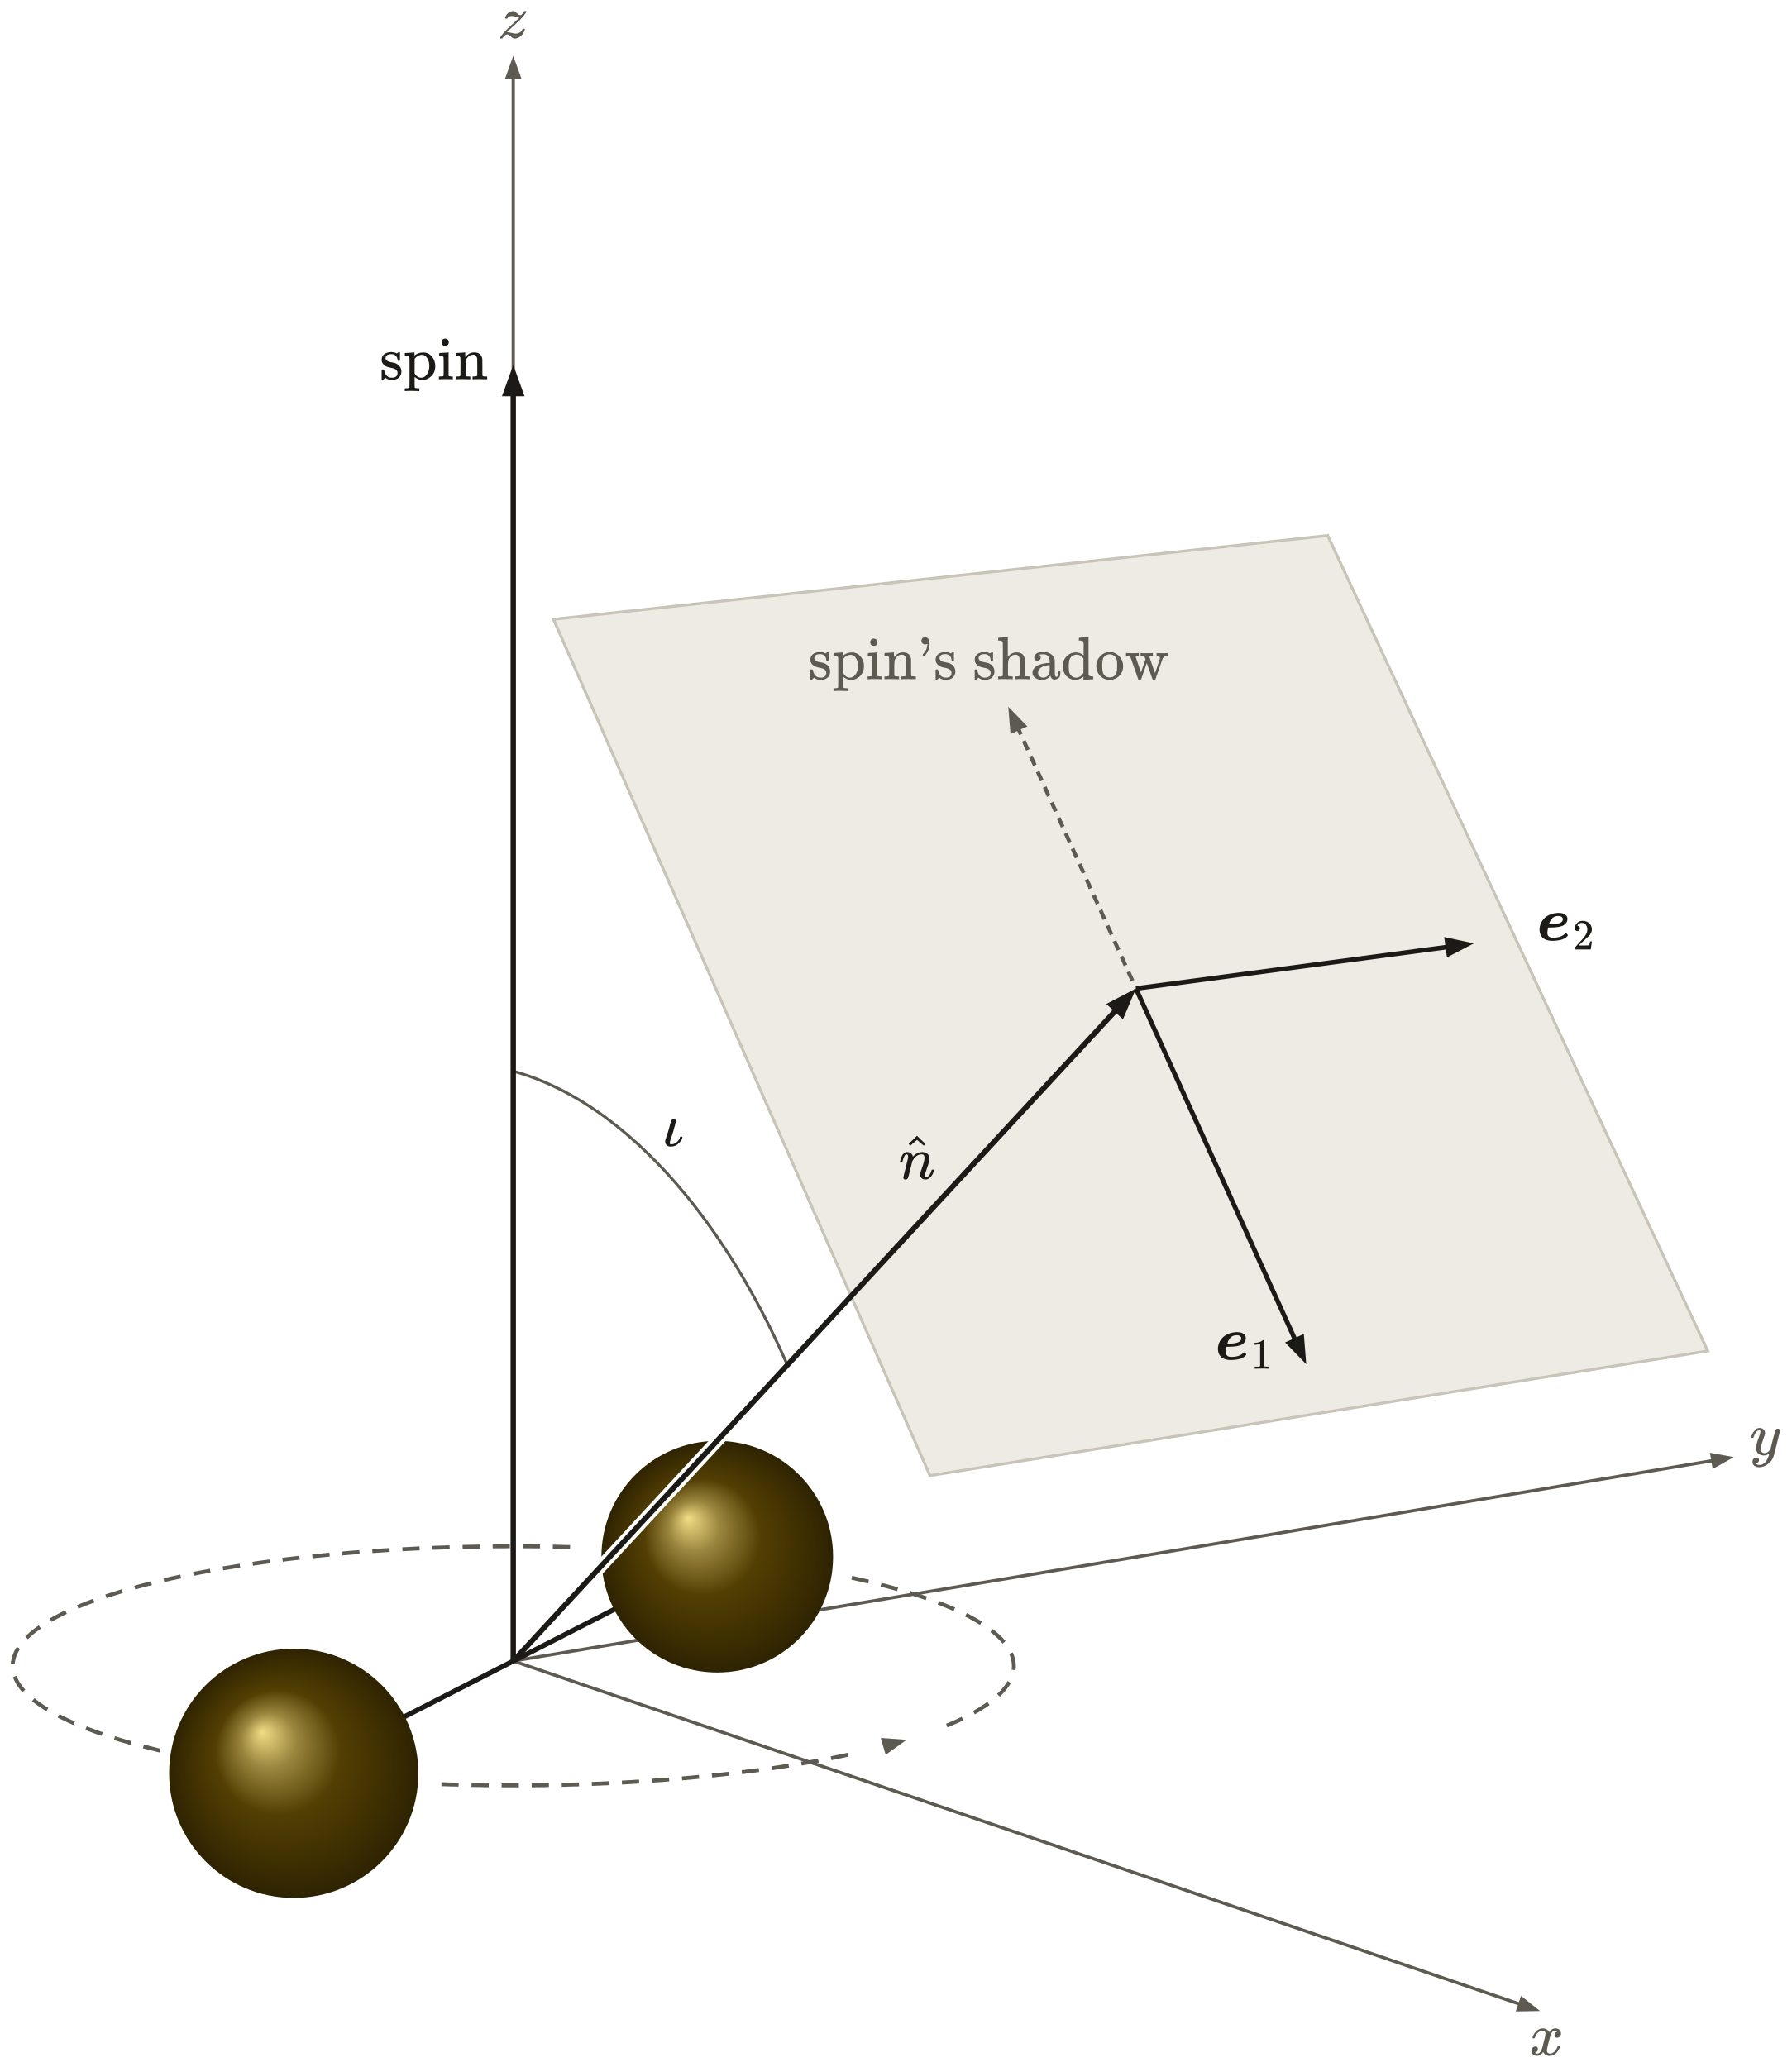
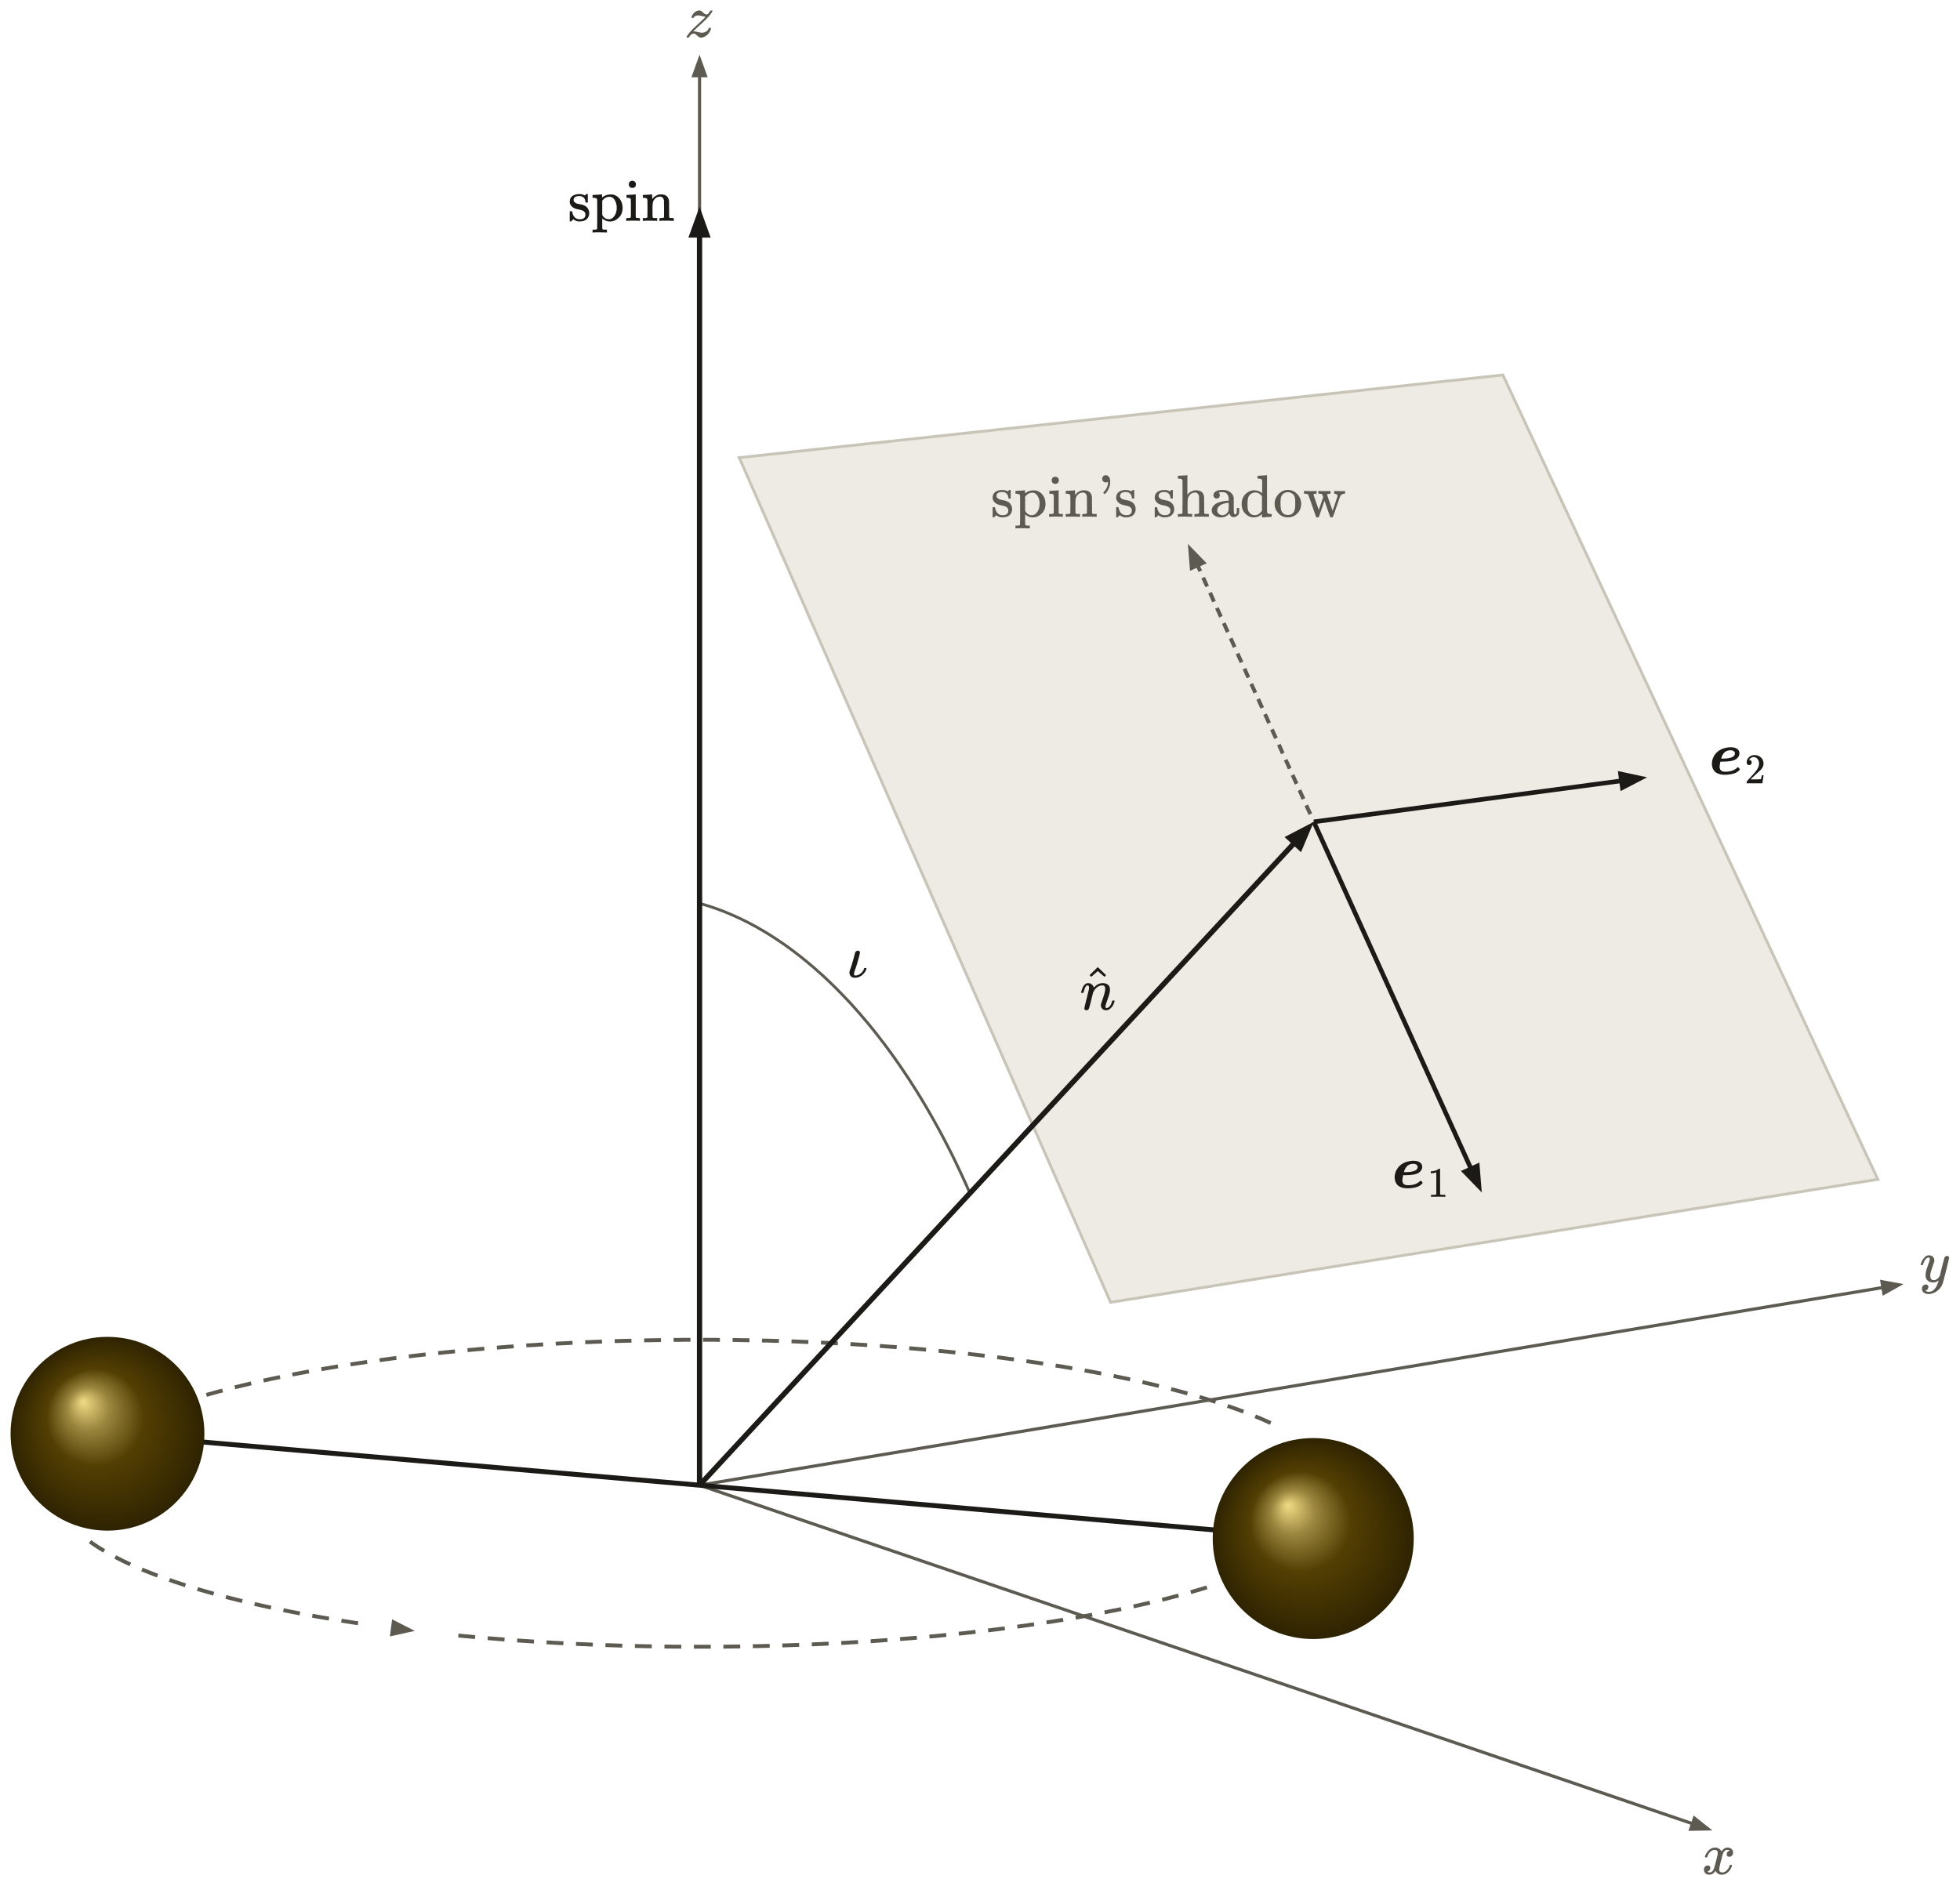
- <svg xmlns="http://www.w3.org/2000/svg" width="250.75pt" height="289.33pt" viewBox="0 0 250.75 289.33">
+ <svg xmlns="http://www.w3.org/2000/svg" width="278.08pt" height="267.58pt" viewBox="0 0 278.08 267.58">
  <defs />
-   <g transform="translate(-108.17,-67.5)">
+   <g transform="translate(-80.75,-89.25)">
    <path d="M185.63,154.19L238.32,274.05L347.17,256.6L293.98,142.46Z" fill="#eeebe5" stroke="#c9c4b8" stroke-width="0.4" />
    <path d="M180.00,300.00L348.30,271.88" stroke="#5d5a52" stroke-width="0.45" fill="none" />
    <path d="M350.82,271.46L347.86,273.12L347.48,270.85Z" fill="#5d5a52" />
-     <path d="M180.00,300.00L180.00,77.88" stroke="#5d5a52" stroke-width="0.45" fill="none" />
-     <path d="M180.00,75.32L181.15,78.52L178.85,78.52Z" fill="#5d5a52" />
+     <path d="M180.00,300.00L180.00,99.57" stroke="#5d5a52" stroke-width="0.45" fill="none" />
+     <path d="M180.00,97.01L181.15,100.21L178.85,100.21Z" fill="#5d5a52" />
    <path d="M180.00,300.00L321.28,348.17" stroke="#5d5a52" stroke-width="0.45" fill="none" />
    <path d="M323.70,348.99L320.30,349.05L321.04,346.87Z" fill="#5d5a52" />
    <path d="M180,217.44L180.35,217.54L180.71,217.64L181.06,217.75L181.42,217.86L181.77,217.98L182.13,218.1L182.49,218.23L182.84,218.36L183.2,218.49L183.55,218.63L183.91,218.78L184.26,218.92L184.62,219.08L184.98,219.23L185.33,219.4L185.69,219.56L186.04,219.73L186.4,219.91L186.75,220.08L187.11,220.27L187.46,220.46L187.82,220.65L188.17,220.84L188.52,221.05L188.88,221.25L189.23,221.46L189.58,221.67L189.94,221.89L190.29,222.12L190.64,222.34L190.99,222.57L191.34,222.81L191.7,223.05L192.05,223.29L192.4,223.54L192.75,223.79L193.09,224.05L193.44,224.31L193.79,224.58L194.14,224.85L194.49,225.12L194.83,225.4L195.18,225.68L195.52,225.97L195.87,226.26L196.21,226.55L196.55,226.85L196.89,227.16L197.24,227.46L197.58,227.77L197.92,228.09L198.26,228.41L198.59,228.73L198.93,229.06L199.27,229.39L199.6,229.73L199.94,230.07L200.27,230.41L200.6,230.76L200.94,231.11L201.27,231.46L201.6,231.82L201.93,232.19L202.25,232.55L202.58,232.92L202.91,233.3L203.23,233.68L203.55,234.06L203.88,234.44L204.2,234.83L204.52,235.23L204.84,235.62L205.15,236.02L205.47,236.43L205.78,236.84L206.1,237.25L206.41,237.66L206.72,238.08L207.03,238.5L207.34,238.93L207.65,239.36L207.95,239.79L208.26,240.23L208.56,240.67L208.86,241.11L209.16,241.56L209.46,242.01L209.76,242.46L210.05,242.92L210.35,243.38L210.64,243.84L210.93,244.3L211.22,244.77L211.51,245.25L211.79,245.72L212.08,246.2L212.36,246.68L212.64,247.17L212.92,247.66L213.2,248.15L213.47,248.64L213.75,249.14L214.02,249.64L214.29,250.14L214.56,250.65L214.83,251.16L215.09,251.67L215.35,252.18L215.62,252.7L215.88,253.22L216.13,253.74L216.39,254.27L216.64,254.8L216.89,255.33L217.14,255.86L217.39,256.4L217.64,256.94L217.88,257.48L218.12,258.02L218.36,258.57" fill="none" stroke="#5d5a52" stroke-width="0.4" stroke-linecap="round" stroke-linejoin="round" />
-     <path d="M220.33,314.36L220.63,314.31L220.93,314.26L221.22,314.21L221.52,314.16L221.81,314.1L222.11,314.05L222.41,314L222.7,313.94M224.48,313.61L224.77,313.55L225.07,313.49L225.36,313.43L225.66,313.37L225.95,313.31L226.25,313.25L226.54,313.18L226.83,313.12M240.67,309.04L240.95,308.93L241.22,308.81L241.5,308.69L241.77,308.57L242.05,308.45L242.32,308.32L242.59,308.19L242.87,308.06M244.47,307.23L244.73,307.08L244.99,306.93L245.25,306.77L245.5,306.61L245.75,306.45L246.01,306.29L246.25,306.12L246.5,305.94M247.9,304.8L248.11,304.59L248.32,304.38L248.53,304.15L248.72,303.93L248.91,303.69L249.09,303.45L249.26,303.2L249.41,302.94M250.02,301.25L250.05,300.95L250.06,300.65L250.04,300.35L250.01,300.05L249.95,299.76L249.87,299.47L249.78,299.18L249.66,298.9M248.69,297.39L248.49,297.16L248.29,296.94L248.08,296.73L247.86,296.52L247.64,296.32L247.41,296.12L247.18,295.93L246.94,295.74M245.46,294.71L245.2,294.56L244.94,294.4L244.68,294.25L244.42,294.1L244.16,293.96L243.89,293.81L243.63,293.67L243.36,293.54M241.73,292.76L241.45,292.64L241.18,292.52L240.9,292.41L240.62,292.29L240.34,292.18L240.07,292.06L239.79,291.95L239.5,291.85M237.81,291.22L237.53,291.13L237.24,291.03L236.96,290.93L236.67,290.84L236.38,290.75L236.1,290.65L235.81,290.56L235.52,290.47M233.79,289.96L233.5,289.87L233.21,289.79L232.92,289.71L232.63,289.63L232.34,289.55L232.05,289.48L231.76,289.4L231.47,289.32M229.72,288.89L229.43,288.82L229.13,288.75L228.84,288.68L228.55,288.61L228.25,288.55L227.96,288.48L227.67,288.41L227.37,288.35M187.95,284.05L187.65,284.04L187.35,284.04L187.04,284.03L186.74,284.02L186.44,284.01L186.14,284.01L185.84,284L185.54,284M183.74,283.97L183.43,283.96L183.13,283.96L182.83,283.96L182.53,283.95L182.23,283.95L181.93,283.95L181.63,283.95L181.33,283.95M179.52,283.94L179.22,283.94L178.92,283.95L178.62,283.95L178.32,283.95L178.02,283.95L177.72,283.95L177.42,283.95L177.12,283.96M175.31,283.98L175.01,283.99L174.71,283.99L174.41,284L174.11,284L173.81,284.01L173.51,284.02L173.21,284.02L172.91,284.03M171.1,284.08L170.8,284.09L170.5,284.1L170.2,284.11L169.9,284.12L169.6,284.13L169.3,284.14L169,284.15L168.7,284.16M166.89,284.24L166.59,284.25L166.29,284.27L165.99,284.28L165.69,284.3L165.39,284.31L165.09,284.33L164.79,284.34L164.49,284.36M162.69,284.46L162.38,284.48L162.08,284.5L161.78,284.52L161.48,284.54L161.18,284.56L160.88,284.58L160.58,284.6L160.28,284.62M158.48,284.75L158.18,284.78L157.88,284.8L157.58,284.82L157.28,284.85L156.98,284.87L156.68,284.9L156.38,284.92L156.08,284.95M154.29,285.11L153.99,285.14L153.69,285.17L153.39,285.2L153.09,285.23L152.79,285.26L152.49,285.29L152.19,285.32L151.89,285.35M150.1,285.54L149.8,285.58L149.5,285.61L149.2,285.65L148.9,285.68L148.6,285.72L148.3,285.75L148,285.79L147.71,285.83M145.92,286.06L145.62,286.1L145.32,286.14L145.02,286.18L144.72,286.22L144.43,286.26L144.13,286.3L143.83,286.35L143.53,286.39M141.75,286.66L141.45,286.7L141.15,286.75L140.86,286.8L140.56,286.85L140.26,286.9L139.96,286.94L139.67,286.99L139.37,287.04M137.59,287.36L137.3,287.41L137,287.47L136.71,287.52L136.41,287.58L136.11,287.63L135.82,287.69L135.52,287.75L135.23,287.81M133.46,288.17L133.17,288.23L132.87,288.3L132.58,288.36L132.28,288.42L131.99,288.49L131.7,288.56L131.4,288.62L131.11,288.69M129.36,289.11L129.06,289.19L128.77,289.26L128.48,289.34L128.19,289.41L127.9,289.49L127.61,289.57L127.32,289.65L127.03,289.73M125.29,290.22L125,290.31L124.72,290.4L124.43,290.49L124.14,290.58L123.85,290.67L123.57,290.76L123.28,290.85L123,290.95M121.29,291.55L121.01,291.65L120.73,291.76L120.45,291.86L120.17,291.97L119.89,292.08L119.61,292.2L119.33,292.31L119.05,292.43M117.41,293.16L117.13,293.29L116.86,293.42L116.6,293.56L116.33,293.7L116.06,293.84L115.8,293.98L115.53,294.13L115.27,294.28M113.75,295.24L113.5,295.41L113.26,295.59L113.02,295.77L112.78,295.96L112.55,296.15L112.33,296.35L112.1,296.55L111.89,296.76M110.74,298.16L110.59,298.41L110.44,298.68L110.32,298.95L110.21,299.23L110.11,299.51L110.04,299.81L109.98,300.1L109.95,300.4M110.22,302.17L110.34,302.45L110.47,302.72L110.61,302.99L110.77,303.24L110.94,303.49L111.12,303.73L111.31,303.97L111.51,304.19M112.82,305.42L113.06,305.61L113.3,305.79L113.54,305.97L113.79,306.14L114.04,306.31L114.29,306.48L114.54,306.64L114.8,306.8M116.37,307.68L116.64,307.82L116.91,307.95L117.18,308.08L117.45,308.21L117.72,308.34L118,308.47L118.27,308.59L118.55,308.71M120.21,309.4L120.5,309.51L120.78,309.62L121.06,309.72L121.34,309.83L121.62,309.93L121.91,310.03L122.19,310.13L122.47,310.23M124.19,310.79L124.48,310.88L124.76,310.97L125.05,311.06L125.34,311.14L125.63,311.23L125.92,311.31L126.21,311.4L126.5,311.48M128.24,311.95L128.53,312.03L128.82,312.1L129.11,312.18L129.4,312.25L129.7,312.32L129.99,312.4L130.28,312.47L130.57,312.54M169.95,317.24L170.25,317.25L170.55,317.26L170.85,317.27L171.15,317.28L171.45,317.29L171.75,317.29L172.05,317.3L172.35,317.31M174.16,317.35L174.46,317.36L174.76,317.36L175.06,317.37L175.36,317.37L175.66,317.38L175.96,317.38L176.26,317.39L176.57,317.39M178.37,317.41L178.67,317.41L178.97,317.41L179.27,317.41L179.57,317.41L179.87,317.41L180.18,317.41L180.48,317.41L180.78,317.41M182.58,317.4L182.88,317.4L183.18,317.39L183.48,317.39L183.79,317.39L184.09,317.38L184.39,317.38L184.69,317.37L184.99,317.37M186.79,317.33L187.09,317.33L187.4,317.32L187.7,317.31L188,317.3L188.3,317.29L188.6,317.28L188.9,317.28L189.2,317.27M191,317.2L191.3,317.19L191.61,317.18L191.91,317.17L192.21,317.16L192.51,317.14L192.81,317.13L193.11,317.12L193.41,317.1M195.21,317.01L195.51,317L195.81,316.98L196.11,316.96L196.41,316.95L196.71,316.93L197.01,316.91L197.31,316.89L197.62,316.87M199.42,316.76L199.72,316.73L200.02,316.71L200.32,316.69L200.62,316.67L200.92,316.65L201.22,316.63L201.52,316.6L201.82,316.58M203.62,316.43L203.92,316.41L204.22,316.38L204.52,316.35L204.82,316.33L205.11,316.3L205.41,316.27L205.71,316.24L206.01,316.21M207.81,316.04L208.11,316L208.41,315.97L208.71,315.94L209.01,315.91L209.31,315.88L209.6,315.84L209.9,315.81L210.2,315.78M212,315.56L212.29,315.53L212.59,315.49L212.89,315.45L213.19,315.41L213.49,315.38L213.79,315.34L214.08,315.3L214.38,315.26M216.17,315.01L216.47,314.97L216.77,314.92L217.06,314.88L217.36,314.83L217.66,314.79L217.96,314.74L218.25,314.7L218.55,314.65" fill="none" stroke="#5d5a52" stroke-width="0.55" stroke-linecap="butt" stroke-linejoin="round" />
-     <path d="M235.05,311.03L232.11,313.13L231.44,310.77Z" fill="#5d5a52" />
-     <path d="M208.55,285.4L149.28,315.72" stroke="#1c1a16" stroke-width="0.7" stroke-linecap="butt" />
+     <path d="M233.36,318.8L233.65,318.75L233.95,318.7L234.24,318.65L234.54,318.59L234.83,318.54L235.12,318.49L235.42,318.43L235.71,318.38M237.47,318.05L237.77,317.99L238.06,317.93L238.35,317.87L238.64,317.81L238.94,317.76L239.23,317.7L239.52,317.64L239.82,317.58M241.57,317.2L241.86,317.14L242.15,317.07L242.44,317.01L242.74,316.94L243.03,316.87L243.32,316.81L243.61,316.74L243.9,316.67M245.64,316.25L245.93,316.18L246.22,316.11L246.51,316.03L246.8,315.96L247.09,315.88L247.38,315.81L247.67,315.73L247.96,315.66M249.69,315.18L249.97,315.1L250.26,315.01L250.55,314.93L250.83,314.85L251.12,314.76L251.41,314.68L251.69,314.59L251.98,314.5M261.03,291.18L260.76,291.06L260.48,290.93L260.21,290.81L259.94,290.69L259.66,290.57L259.39,290.45L259.11,290.34L258.84,290.22M257.17,289.56L256.89,289.46L256.61,289.35L256.33,289.25L256.05,289.15L255.77,289.05L255.49,288.95L255.21,288.85L254.92,288.75M253.22,288.18L252.94,288.09L252.65,288L252.37,287.91L252.08,287.82L251.8,287.73L251.51,287.65L251.22,287.56L250.94,287.48M249.22,286.98L248.93,286.9L248.64,286.82L248.35,286.74L248.06,286.66L247.77,286.59L247.49,286.51L247.2,286.44L246.91,286.36M245.17,285.92L244.88,285.85L244.59,285.78L244.3,285.71L244.01,285.64L243.72,285.58L243.42,285.51L243.13,285.44L242.84,285.37M241.09,284.99L240.8,284.92L240.51,284.86L240.22,284.8L239.92,284.74L239.63,284.68L239.34,284.62L239.04,284.56L238.75,284.5M236.99,284.15L236.7,284.1L236.41,284.04L236.11,283.99L235.82,283.93L235.52,283.88L235.23,283.82L234.94,283.77L234.64,283.72M232.88,283.41L232.58,283.36L232.29,283.31L231.99,283.26L231.7,283.21L231.4,283.16L231.11,283.11L230.81,283.07L230.52,283.02M228.75,282.74L228.45,282.7L228.16,282.66L227.86,282.61L227.56,282.57L227.27,282.53L226.97,282.48L226.68,282.44L226.38,282.4M224.61,282.15L224.31,282.11L224.01,282.08L223.72,282.04L223.42,282L223.12,281.96L222.83,281.92L222.53,281.88L222.23,281.85M220.45,281.63L220.16,281.6L219.86,281.56L219.56,281.53L219.27,281.49L218.97,281.46L218.67,281.43L218.38,281.39L218.08,281.36M216.3,281.17L216,281.14L215.7,281.11L215.41,281.08L215.11,281.05L214.81,281.02L214.51,280.99L214.22,280.96L213.92,280.93M212.13,280.77L211.84,280.74L211.54,280.71L211.24,280.69L210.94,280.66L210.65,280.64L210.35,280.61L210.05,280.59L209.75,280.56M207.97,280.42L207.67,280.39L207.37,280.37L207.07,280.35L206.77,280.33L206.48,280.31L206.18,280.28L205.88,280.26L205.58,280.24M203.79,280.12L203.49,280.1L203.2,280.08L202.9,280.07L202.6,280.05L202.3,280.03L202,280.01L201.7,279.99L201.41,279.98M199.62,279.88L199.32,279.86L199.02,279.85L198.72,279.83L198.42,279.82L198.12,279.8L197.83,279.79L197.53,279.77L197.23,279.76M195.44,279.68L195.14,279.67L194.84,279.66L194.54,279.65L194.24,279.63L193.95,279.62L193.65,279.61L193.35,279.6L193.05,279.59M191.26,279.53L190.96,279.52L190.66,279.52L190.36,279.51L190.06,279.5L189.76,279.49L189.47,279.48L189.17,279.48L188.87,279.47M187.08,279.43L186.78,279.43L186.48,279.42L186.18,279.42L185.88,279.41L185.58,279.41L185.28,279.4L184.98,279.4L184.69,279.4M182.89,279.38L182.59,279.38L182.3,279.37L182,279.37L181.7,279.37L181.4,279.37L181.1,279.37L180.8,279.37L180.5,279.37M178.71,279.37L178.41,279.37L178.11,279.37L177.81,279.37L177.51,279.37L177.22,279.38L176.92,279.38L176.62,279.38L176.32,279.38M174.53,279.41L174.23,279.41L173.93,279.42L173.63,279.42L173.33,279.43L173.03,279.43L172.73,279.44L172.44,279.44L172.14,279.45M170.34,279.49L170.05,279.5L169.75,279.51L169.45,279.51L169.15,279.52L168.85,279.53L168.55,279.54L168.25,279.55L167.96,279.56M166.16,279.62L165.87,279.63L165.57,279.64L165.27,279.65L164.97,279.66L164.67,279.68L164.37,279.69L164.07,279.7L163.78,279.71M161.98,279.8L161.69,279.81L161.39,279.83L161.09,279.84L160.79,279.86L160.49,279.87L160.19,279.89L159.9,279.9L159.6,279.92M157.81,280.02L157.51,280.04L157.21,280.06L156.91,280.08L156.61,280.1L156.32,280.12L156.02,280.13L155.72,280.15L155.42,280.17M153.63,280.3L153.34,280.32L153.04,280.34L152.74,280.36L152.44,280.39L152.14,280.41L151.85,280.43L151.55,280.46L151.25,280.48M149.46,280.63L149.17,280.65L148.87,280.68L148.57,280.7L148.27,280.73L147.97,280.76L147.68,280.78L147.38,280.81L147.08,280.84M145.3,281.01L145,281.04L144.7,281.07L144.41,281.1L144.11,281.13L143.81,281.16L143.51,281.19L143.22,281.22L142.92,281.25M141.14,281.45L140.84,281.48L140.54,281.51L140.25,281.55L139.95,281.58L139.65,281.62L139.36,281.65L139.06,281.69L138.76,281.72M136.98,281.95L136.69,281.98L136.39,282.02L136.1,282.06L135.8,282.1L135.5,282.14L135.21,282.18L134.91,282.22L134.61,282.26M132.84,282.51L132.54,282.55L132.25,282.6L131.95,282.64L131.66,282.68L131.36,282.73L131.07,282.77L130.77,282.82L130.48,282.86M128.7,283.14L128.41,283.19L128.12,283.24L127.82,283.29L127.53,283.34L127.23,283.39L126.94,283.44L126.64,283.49L126.35,283.54M124.58,283.86L124.29,283.91L124,283.97L123.7,284.02L123.41,284.08L123.11,284.13L122.82,284.19L122.53,284.24L122.23,284.3M120.48,284.66L120.18,284.72L119.89,284.78L119.6,284.84L119.31,284.9L119.01,284.96L118.72,285.03L118.43,285.09L118.14,285.15M116.39,285.55L116.1,285.62L115.81,285.69L115.52,285.76L115.23,285.83L114.94,285.9L114.65,285.97L114.36,286.04L114.07,286.11M112.33,286.56L112.04,286.64L111.75,286.71L111.47,286.79L111.18,286.87L110.89,286.95L110.6,287.03L110.31,287.11L110.03,287.19M93.53,308.01L93.77,308.19L94.02,308.36L94.26,308.52L94.51,308.69L94.76,308.85L95.02,309.01L95.27,309.16L95.53,309.32M97.1,310.19L97.36,310.32L97.63,310.46L97.9,310.59L98.16,310.73L98.43,310.86L98.7,310.98L98.97,311.11L99.24,311.24M100.89,311.95L101.16,312.07L101.44,312.18L101.72,312.29L101.99,312.4L102.27,312.51L102.55,312.62L102.83,312.73L103.11,312.83M104.79,313.44L105.08,313.54L105.36,313.64L105.64,313.74L105.93,313.83L106.21,313.92L106.49,314.02L106.78,314.11L107.06,314.2M108.77,314.73L109.06,314.82L109.35,314.9L109.63,314.98L109.92,315.07L110.21,315.15L110.5,315.23L110.78,315.31L111.07,315.39M112.8,315.86L113.09,315.93L113.38,316.01L113.67,316.08L113.96,316.15L114.25,316.23L114.54,316.3L114.83,316.37L115.12,316.44M116.87,316.85L117.16,316.92L117.45,316.98L117.74,317.05L118.03,317.11L118.32,317.18L118.62,317.24L118.91,317.31L119.2,317.37M120.96,317.73L121.25,317.79L121.54,317.85L121.83,317.91L122.13,317.97L122.42,318.03L122.71,318.08L123.01,318.14L123.3,318.2M125.06,318.52L125.36,318.57L125.65,318.63L125.95,318.68L126.24,318.73L126.53,318.78L126.83,318.83L127.12,318.88L127.42,318.93M129.19,319.22L129.48,319.27L129.78,319.32L130.07,319.36L130.37,319.41L130.66,319.46L130.96,319.5L131.25,319.55L131.55,319.59M145.78,321.33L146.08,321.36L146.38,321.39L146.68,321.42L146.97,321.44L147.27,321.47L147.57,321.5L147.87,321.53L148.16,321.55M149.95,321.71L150.25,321.73L150.55,321.76L150.84,321.78L151.14,321.8L151.44,321.83L151.74,321.85L152.03,321.87L152.33,321.9M154.12,322.03L154.42,322.05L154.72,322.07L155.01,322.09L155.31,322.11L155.61,322.13L155.91,322.15L156.21,322.17L156.51,322.19M158.3,322.3L158.59,322.31L158.89,322.33L159.19,322.35L159.49,322.37L159.79,322.38L160.08,322.4L160.38,322.41L160.68,322.43M162.47,322.52L162.77,322.53L163.07,322.55L163.37,322.56L163.67,322.57L163.96,322.58L164.26,322.6L164.56,322.61L164.86,322.62M166.65,322.69L166.95,322.7L167.25,322.71L167.55,322.72L167.85,322.73L168.15,322.74L168.44,322.75L168.74,322.76L169.04,322.77M170.83,322.81L171.13,322.82L171.43,322.83L171.73,322.83L172.03,322.84L172.33,322.85L172.63,322.85L172.92,322.86L173.22,322.86M175.02,322.89L175.31,322.9L175.61,322.9L175.91,322.9L176.21,322.91L176.51,322.91L176.81,322.91L177.11,322.91L177.41,322.92M179.2,322.92L179.5,322.92L179.8,322.92L180.09,322.92L180.39,322.92L180.69,322.92L180.99,322.92L181.29,322.92L181.59,322.92M183.38,322.91L183.68,322.91L183.98,322.9L184.28,322.9L184.58,322.9L184.88,322.89L185.17,322.89L185.47,322.89L185.77,322.88M187.56,322.85L187.86,322.84L188.16,322.84L188.46,322.83L188.76,322.82L189.06,322.82L189.36,322.81L189.66,322.8L189.95,322.79M191.75,322.74L192.04,322.73L192.34,322.72L192.64,322.71L192.94,322.7L193.24,322.69L193.54,322.68L193.84,322.67L194.13,322.66M195.93,322.59L196.22,322.58L196.52,322.56L196.82,322.55L197.12,322.54L197.42,322.52L197.72,322.51L198.02,322.49L198.31,322.48M200.1,322.39L200.4,322.37L200.7,322.36L201,322.34L201.3,322.32L201.6,322.3L201.89,322.29L202.19,322.27L202.49,322.25M204.28,322.14L204.58,322.12L204.88,322.1L205.17,322.08L205.47,322.06L205.77,322.04L206.07,322.01L206.37,321.99L206.66,321.97M208.45,321.84L208.75,321.81L209.05,321.79L209.35,321.76L209.64,321.74L209.94,321.72L210.24,321.69L210.54,321.67L210.83,321.64M212.62,321.48L212.92,321.45L213.22,321.43L213.51,321.4L213.81,321.37L214.11,321.34L214.41,321.31L214.7,321.28L215,321.25M216.78,321.07L217.08,321.04L217.38,321.01L217.67,320.98L217.97,320.94L218.27,320.91L218.57,320.88L218.86,320.84L219.16,320.81M220.94,320.6L221.24,320.57L221.53,320.53L221.83,320.49L222.13,320.46L222.42,320.42L222.72,320.38L223.02,320.35L223.31,320.31M225.09,320.07L225.39,320.03L225.68,319.99L225.98,319.95L226.27,319.91L226.57,319.87L226.86,319.82L227.16,319.78L227.46,319.74M229.23,319.47L229.52,319.43L229.82,319.38L230.12,319.34L230.41,319.29L230.71,319.24L231,319.19L231.3,319.15L231.59,319.1" fill="none" stroke="#5d5a52" stroke-width="0.55" stroke-linecap="butt" stroke-linejoin="round" />
+     <path d="M139.6,320.67L136.07,321.46L136.38,319.03Z" fill="#5d5a52" />
+     <path d="M267.07,307.57L96,292.7" stroke="#1c1a16" stroke-width="0.7" stroke-linecap="butt" />
    <radialGradient id="tut-pol-geometry-m0" cx="0.5" cy="0.5" r="0.5" fx="0.373" fy="0.333">
      <stop offset="0" stop-color="#f1dc86" />
      <stop offset="0.22" stop-color="#9a863e" />
      <stop offset="0.5" stop-color="#533f03" />
      <stop offset="0.85" stop-color="#3a2c02" />
      <stop offset="1" stop-color="#2e2302" />
    </radialGradient>
-     <circle cx="208.55" cy="285.4" r="16.21" fill="url(#tut-pol-geometry-m0)" />
-     <path d="M188.77,290.53L212.15,265.28" stroke="#fffffe" stroke-width="1.75" stroke-linecap="butt" />
+     <circle cx="96" cy="292.7" r="13.75" fill="url(#tut-pol-geometry-m0)" />
    <path d="M266.66,204.78L266.59,204.62L266.52,204.47L266.45,204.31L266.37,204.15L266.3,204L266.23,203.84L266.16,203.68L266.09,203.52M265.68,202.63L265.61,202.47L265.54,202.31L265.47,202.16L265.4,202L265.33,201.84L265.26,201.68L265.19,201.53L265.11,201.37M264.71,200.47L264.64,200.32L264.56,200.16L264.49,200L264.42,199.84L264.35,199.69L264.28,199.53L264.21,199.37L264.14,199.22M263.73,198.32L263.66,198.16L263.59,198L263.52,197.85L263.45,197.69L263.38,197.53L263.3,197.38L263.23,197.22L263.16,197.06M262.76,196.16L262.68,196.01L262.61,195.85L262.54,195.69L262.47,195.54L262.4,195.38L262.33,195.22L262.26,195.06L262.19,194.91M261.78,194.01L261.71,193.85L261.64,193.7L261.57,193.54L261.49,193.38L261.42,193.22L261.35,193.07L261.28,192.91L261.21,192.75M260.8,191.86L260.73,191.7L260.66,191.54L260.59,191.38L260.52,191.23L260.45,191.07L260.38,190.91L260.3,190.76L260.23,190.6M259.83,189.7L259.76,189.54L259.68,189.39L259.61,189.23L259.54,189.07L259.47,188.92L259.4,188.76L259.33,188.6L259.26,188.44M258.85,187.55L258.78,187.39L258.71,187.23L258.64,187.08L258.57,186.92L258.49,186.76L258.42,186.6L258.35,186.45L258.28,186.29M257.87,185.39L257.8,185.24L257.73,185.08L257.66,184.92L257.59,184.76L257.52,184.61L257.45,184.45L257.38,184.29L257.31,184.14M256.9,183.24L256.83,183.08L256.76,182.92L256.68,182.77L256.61,182.61L256.54,182.45L256.47,182.3L256.4,182.14L256.33,181.98M255.92,181.08L255.85,180.93L255.78,180.77L255.71,180.61L255.64,180.46L255.57,180.3L255.5,180.14L255.42,179.98L255.35,179.83M254.95,178.93L254.87,178.77L254.8,178.61L254.73,178.46L254.66,178.3L254.59,178.14L254.52,177.99L254.45,177.83L254.38,177.67M253.97,176.77L253.9,176.62L253.83,176.46L253.76,176.3L253.69,176.15L253.61,175.99L253.54,175.83L253.47,175.68L253.4,175.52M252.99,174.62L252.92,174.46L252.85,174.31L252.78,174.15L252.71,173.99L252.64,173.83L252.57,173.68L252.5,173.52L252.42,173.36M252.02,172.47L251.95,172.31L251.88,172.15L251.8,171.99L251.73,171.84L251.66,171.68L251.59,171.52L251.52,171.37L251.45,171.21M251.04,170.31L250.97,170.15L250.9,170L250.83,169.84L250.76,169.68L250.69,169.53L250.61,169.37L250.54,169.21L250.47,169.05" fill="none" stroke="#5d5a52" stroke-width="0.55" stroke-linecap="butt" stroke-linejoin="round" />
    <path d="M249.28,166.43L251.95,169.18L249.59,170.25Z" fill="#5d5a52" />
    <path d="M180.00,300.00L180.00,122.09" stroke="#1c1a16" stroke-width="0.75" fill="none" />
    <path d="M180.00,118.57L181.58,122.97L178.42,122.97Z" fill="#1c1a16" />
    <path d="M180.00,300.00L264.76,208.46" stroke="#1c1a16" stroke-width="0.75" fill="none" />
    <path d="M267.15,205.87L265.33,210.18L263.00,208.03Z" fill="#1c1a16" />
    <path d="M267.15,205.87L311.27,199.98" stroke="#1c1a16" stroke-width="0.65" fill="none" />
    <path d="M314.44,199.55L310.67,201.51L310.29,198.66Z" fill="#1c1a16" />
    <path d="M267.15,205.87L289.66,255.55" stroke="#1c1a16" stroke-width="0.65" fill="none" />
    <path d="M290.98,258.46L288.02,255.41L290.64,254.22Z" fill="#1c1a16" />
    <radialGradient id="tut-pol-geometry-m1" cx="0.5" cy="0.5" r="0.5" fx="0.373" fy="0.333">
      <stop offset="0" stop-color="#f1dc86" />
      <stop offset="0.22" stop-color="#9a863e" />
      <stop offset="0.5" stop-color="#533f03" />
      <stop offset="0.85" stop-color="#3a2c02" />
      <stop offset="1" stop-color="#2e2302" />
    </radialGradient>
-     <circle cx="149.28" cy="315.72" r="17.44" fill="url(#tut-pol-geometry-m1)" />
+     <circle cx="267.07" cy="307.57" r="14.26" fill="url(#tut-pol-geometry-m1)" />
    <g transform="translate(200.85,224.15)">
      <g transform="translate(0.00,0.00) scale(0.0085) translate(0,442)" fill="#1c1a16" stroke="#1c1a16" stroke-width="0">
        <g stroke="#1c1a16" fill="#1c1a16" stroke-width="0" transform="scale(1,-1)">
          <g data-mml-node="math">
            <g data-mml-node="mi">
              <path data-c="1D704" d="M139 -10Q111 -10 92 0T64 25T52 52T48 74Q48 89 55 109T85 199T135 375L137 384Q139 394 140 397T145 409T151 422T160 431T173 439T190 442Q202 442 213 435T225 410Q225 404 214 358T181 238T137 107Q126 74 126 54Q126 43 126 39T130 31T142 27H147Q206 27 255 78Q272 98 281 114T290 138T295 149T313 153Q321 153 324 153T329 152T332 149T332 143Q332 106 276 48T145 -10H139Z" />
            </g>
          </g>
        </g>
      </g>
    </g>
    <g transform="translate(322.2,351.42)">
      <g transform="translate(0.00,0.00) scale(0.0085) translate(0,442)" fill="#5d5a52" stroke="#5d5a52" stroke-width="0">
        <g stroke="#5d5a52" fill="#5d5a52" stroke-width="0" transform="scale(1,-1)">
          <g data-mml-node="math">
            <g data-mml-node="mi">
              <path data-c="1D465" d="M52 289Q59 331 106 386T222 442Q257 442 286 424T329 379Q371 442 430 442Q467 442 494 420T522 361Q522 332 508 314T481 292T458 288Q439 288 427 299T415 328Q415 374 465 391Q454 404 425 404Q412 404 406 402Q368 386 350 336Q290 115 290 78Q290 50 306 38T341 26Q378 26 414 59T463 140Q466 150 469 151T485 153H489Q504 153 504 145Q504 144 502 134Q486 77 440 33T333 -11Q263 -11 227 52Q186 -10 133 -10H127Q78 -10 57 16T35 71Q35 103 54 123T99 143Q142 143 142 101Q142 81 130 66T107 46T94 41L91 40Q91 39 97 36T113 29T132 26Q168 26 194 71Q203 87 217 139T245 247T261 313Q266 340 266 352Q266 380 251 392T217 404Q177 404 142 372T93 290Q91 281 88 280T72 278H58Q52 284 52 289Z" />
            </g>
          </g>
        </g>
      </g>
    </g>
    <g transform="translate(353.07,267.38)">
      <g transform="translate(0.00,0.00) scale(0.0085) translate(0,442)" fill="#5d5a52" stroke="#5d5a52" stroke-width="0">
        <g stroke="#5d5a52" fill="#5d5a52" stroke-width="0" transform="scale(1,-1)">
          <g data-mml-node="math">
            <g data-mml-node="mi">
              <path data-c="1D466" d="M21 287Q21 301 36 335T84 406T158 442Q199 442 224 419T250 355Q248 336 247 334Q247 331 231 288T198 191T182 105Q182 62 196 45T238 27Q261 27 281 38T312 61T339 94Q339 95 344 114T358 173T377 247Q415 397 419 404Q432 431 462 431Q475 431 483 424T494 412T496 403Q496 390 447 193T391 -23Q363 -106 294 -155T156 -205Q111 -205 77 -183T43 -117Q43 -95 50 -80T69 -58T89 -48T106 -45Q150 -45 150 -87Q150 -107 138 -122T115 -142T102 -147L99 -148Q101 -153 118 -160T152 -167H160Q177 -167 186 -165Q219 -156 247 -127T290 -65T313 -9T321 21L315 17Q309 13 296 6T270 -6Q250 -11 231 -11Q185 -11 150 11T104 82Q103 89 103 113Q103 170 138 262T173 379Q173 380 173 381Q173 390 173 393T169 400T158 404H154Q131 404 112 385T82 344T65 302T57 280Q55 278 41 278H27Q21 284 21 287Z" />
            </g>
          </g>
        </g>
      </g>
    </g>
-     <g transform="translate(177.86,69.05)">
+     <g transform="translate(177.86,90.74)">
      <g transform="translate(0.00,0.00) scale(0.0085) translate(0,442)" fill="#5d5a52" stroke="#5d5a52" stroke-width="0">
        <g stroke="#5d5a52" fill="#5d5a52" stroke-width="0" transform="scale(1,-1)">
          <g data-mml-node="math">
            <g data-mml-node="mi">
              <path data-c="1D467" d="M347 338Q337 338 294 349T231 360Q211 360 197 356T174 346T162 335T155 324L153 320Q150 317 138 317Q117 317 117 325Q117 330 120 339Q133 378 163 406T229 440Q241 442 246 442Q271 442 291 425T329 392T367 375Q389 375 411 408T434 441Q435 442 449 442H462Q468 436 468 434Q468 430 463 420T449 399T432 377T418 358L411 349Q368 298 275 214T160 106L148 94L163 93Q185 93 227 82T290 71Q328 71 360 90T402 140Q406 149 409 151T424 153Q443 153 443 143Q443 138 442 134Q425 72 376 31T278 -11Q252 -11 232 6T193 40T155 57Q111 57 76 -3Q70 -11 59 -11H54H41Q35 -5 35 -2Q35 13 93 84Q132 129 225 214T340 322Q352 338 347 338Z" />
            </g>
          </g>
        </g>
      </g>
    </g>
    <g transform="translate(161.3,114.9)">
      <g transform="translate(0.00,0.00) scale(0.0085) translate(0,669)" fill="#1c1a16" stroke="#1c1a16" stroke-width="0">
        <g stroke="#1c1a16" fill="#1c1a16" stroke-width="0" transform="scale(1,-1)">
          <g data-mml-node="math">
            <g data-mml-node="mtext">
              <path data-c="73" d="M295 316Q295 356 268 385T190 414Q154 414 128 401Q98 382 98 349Q97 344 98 336T114 312T157 287Q175 282 201 278T245 269T277 256Q294 248 310 236T342 195T359 133Q359 71 321 31T198 -10H190Q138 -10 94 26L86 19L77 10Q71 4 65 -1L54 -11H46H42Q39 -11 33 -5V74V132Q33 153 35 157T45 162H54Q66 162 70 158T75 146T82 119T101 77Q136 26 198 26Q295 26 295 104Q295 133 277 151Q257 175 194 187T111 210Q75 227 54 256T33 318Q33 357 50 384T93 424T143 442T187 447H198Q238 447 268 432L283 424L292 431Q302 440 314 448H322H326Q329 448 335 442V310L329 304H301Q295 310 295 316Z" />
              <path data-c="70" d="M36 -148H50Q89 -148 97 -134V-126Q97 -119 97 -107T97 -77T98 -38T98 6T98 55T98 106Q98 140 98 177T98 243T98 296T97 335T97 351Q94 370 83 376T38 385H20V408Q20 431 22 431L32 432Q42 433 61 434T98 436Q115 437 135 438T165 441T176 442H179V416L180 390L188 397Q247 441 326 441Q407 441 464 377T522 216Q522 115 457 52T310 -11Q242 -11 190 33L182 40V-45V-101Q182 -128 184 -134T195 -145Q216 -148 244 -148H260V-194H252L228 -193Q205 -192 178 -192T140 -191Q37 -191 28 -194H20V-148H36ZM424 218Q424 292 390 347T305 402Q234 402 182 337V98Q222 26 294 26Q345 26 384 80T424 218Z" transform="translate(394,0)" />
              <path data-c="69" d="M69 609Q69 637 87 653T131 669Q154 667 171 652T188 609Q188 579 171 564T129 549Q104 549 87 564T69 609ZM247 0Q232 3 143 3Q132 3 106 3T56 1L34 0H26V46H42Q70 46 91 49Q100 53 102 60T104 102V205V293Q104 345 102 359T88 378Q74 385 41 385H30V408Q30 431 32 431L42 432Q52 433 70 434T106 436Q123 437 142 438T171 441T182 442H185V62Q190 52 197 50T232 46H255V0H247Z" transform="translate(950,0)" />
              <path data-c="6E" d="M41 46H55Q94 46 102 60V68Q102 77 102 91T102 122T103 161T103 203Q103 234 103 269T102 328V351Q99 370 88 376T43 385H25V408Q25 431 27 431L37 432Q47 433 65 434T102 436Q119 437 138 438T167 441T178 442H181V402Q181 364 182 364T187 369T199 384T218 402T247 421T285 437Q305 442 336 442Q450 438 463 329Q464 322 464 190V104Q464 66 466 59T477 49Q498 46 526 46H542V0H534L510 1Q487 2 460 2T422 3Q319 3 310 0H302V46H318Q379 46 379 62Q380 64 380 200Q379 335 378 343Q372 371 358 385T334 402T308 404Q263 404 229 370Q202 343 195 315T187 232V168V108Q187 78 188 68T191 55T200 49Q221 46 249 46H265V0H257L234 1Q210 2 183 2T145 3Q42 3 33 0H25V46H41Z" transform="translate(1228,0)" />
            </g>
          </g>
        </g>
      </g>
    </g>
    <g transform="translate(233.96,225.63)">
      <g transform="translate(0.00,0.00) scale(0.0085) translate(0,810)" fill="#1c1a16" stroke="#1c1a16" stroke-width="0">
        <g stroke="#1c1a16" fill="#1c1a16" stroke-width="0" transform="scale(1,-1)">
          <g data-mml-node="math">
            <g data-mml-node="TeXAtom" data-mjx-texclass="ORD">
              <g data-mml-node="mover">
                <g data-mml-node="mi">
                  <path data-c="1D45B" d="M21 287Q22 293 24 303T36 341T56 388T89 425T135 442Q171 442 195 424T225 390T231 369Q231 367 232 367L243 378Q304 442 382 442Q436 442 469 415T503 336T465 179T427 52Q427 26 444 26Q450 26 453 27Q482 32 505 65T540 145Q542 153 560 153Q580 153 580 145Q580 144 576 130Q568 101 554 73T508 17T439 -10Q392 -10 371 17T350 73Q350 92 386 193T423 345Q423 404 379 404H374Q288 404 229 303L222 291L189 157Q156 26 151 16Q138 -11 108 -11Q95 -11 87 -5T76 7T74 17Q74 30 112 180T152 343Q153 348 153 366Q153 405 129 405Q91 405 66 305Q60 285 60 284Q58 278 41 278H27Q21 284 21 287Z" />
                </g>
                <g data-mml-node="mo" transform="translate(300,16) translate(-250 0)">
                  <path data-c="5E" d="M112 560L249 694L257 686Q387 562 387 560L361 531Q359 532 303 581L250 627L195 580Q182 569 169 557T148 538L140 532Q138 530 125 546L112 560Z" />
                </g>
              </g>
            </g>
          </g>
        </g>
      </g>
    </g>
    <g transform="translate(278.26,253.96)">
      <g transform="translate(0.00,0.00) scale(0.0085) translate(0,452)" fill="#1c1a16" stroke="#1c1a16" stroke-width="0">
        <g stroke="#1c1a16" fill="#1c1a16" stroke-width="0" transform="scale(1,-1)">
          <g data-mml-node="math">
            <g data-mml-node="msub">
              <g data-mml-node="mi">
                <path data-c="1D486" d="M260 -8Q196 -8 151 9T83 54T52 111T42 169Q42 188 44 210Q50 240 58 266Q127 434 335 451L338 452Q342 452 345 452Q347 452 353 452T363 451Q426 451 464 424T502 352Q502 289 442 250Q381 211 222 211H184Q184 210 181 196T175 162T171 126Q171 43 264 43Q391 43 457 105Q472 120 480 117Q486 114 497 102T509 83Q509 79 502 70T477 47T432 21T360 1T260 -8ZM237 262Q427 266 427 349Q427 368 409 384T354 401Q316 401 287 388T242 354T216 314T202 278L197 263Q197 262 237 262Z" />
              </g>
              <g data-mml-node="mn" transform="translate(587,-150) scale(0.707)">
                <path data-c="31" d="M213 578L200 573Q186 568 160 563T102 556H83V602H102Q149 604 189 617T245 641T273 663Q275 666 285 666Q294 666 302 660V361L303 61Q310 54 315 52T339 48T401 46H427V0H416Q395 3 257 3Q121 3 100 0H88V46H114Q136 46 152 46T177 47T193 50T201 52T207 57T213 61V578Z" />
              </g>
            </g>
          </g>
        </g>
      </g>
    </g>
    <g transform="translate(323.27,195.28)">
      <g transform="translate(0.00,0.00) scale(0.0085) translate(0,452)" fill="#1c1a16" stroke="#1c1a16" stroke-width="0">
        <g stroke="#1c1a16" fill="#1c1a16" stroke-width="0" transform="scale(1,-1)">
          <g data-mml-node="math">
            <g data-mml-node="msub">
              <g data-mml-node="mi">
                <path data-c="1D486" d="M260 -8Q196 -8 151 9T83 54T52 111T42 169Q42 188 44 210Q50 240 58 266Q127 434 335 451L338 452Q342 452 345 452Q347 452 353 452T363 451Q426 451 464 424T502 352Q502 289 442 250Q381 211 222 211H184Q184 210 181 196T175 162T171 126Q171 43 264 43Q391 43 457 105Q472 120 480 117Q486 114 497 102T509 83Q509 79 502 70T477 47T432 21T360 1T260 -8ZM237 262Q427 266 427 349Q427 368 409 384T354 401Q316 401 287 388T242 354T216 314T202 278L197 263Q197 262 237 262Z" />
              </g>
              <g data-mml-node="mn" transform="translate(587,-150) scale(0.707)">
                <path data-c="32" d="M109 429Q82 429 66 447T50 491Q50 562 103 614T235 666Q326 666 387 610T449 465Q449 422 429 383T381 315T301 241Q265 210 201 149L142 93L218 92Q375 92 385 97Q392 99 409 186V189H449V186Q448 183 436 95T421 3V0H50V19V31Q50 38 56 46T86 81Q115 113 136 137Q145 147 170 174T204 211T233 244T261 278T284 308T305 340T320 369T333 401T340 431T343 464Q343 527 309 573T212 619Q179 619 154 602T119 569T109 550Q109 549 114 549Q132 549 151 535T170 489Q170 464 154 447T109 429Z" />
              </g>
            </g>
          </g>
        </g>
      </g>
    </g>
    <g transform="translate(221.3,156.68)">
      <g transform="translate(0.00,0.00) scale(0.0085) translate(0,694)" fill="#5d5a52" stroke="#5d5a52" stroke-width="0">
        <g stroke="#5d5a52" fill="#5d5a52" stroke-width="0" transform="scale(1,-1)">
          <g data-mml-node="math">
            <g data-mml-node="mtext">
              <path data-c="73" d="M295 316Q295 356 268 385T190 414Q154 414 128 401Q98 382 98 349Q97 344 98 336T114 312T157 287Q175 282 201 278T245 269T277 256Q294 248 310 236T342 195T359 133Q359 71 321 31T198 -10H190Q138 -10 94 26L86 19L77 10Q71 4 65 -1L54 -11H46H42Q39 -11 33 -5V74V132Q33 153 35 157T45 162H54Q66 162 70 158T75 146T82 119T101 77Q136 26 198 26Q295 26 295 104Q295 133 277 151Q257 175 194 187T111 210Q75 227 54 256T33 318Q33 357 50 384T93 424T143 442T187 447H198Q238 447 268 432L283 424L292 431Q302 440 314 448H322H326Q329 448 335 442V310L329 304H301Q295 310 295 316Z" />
              <path data-c="70" d="M36 -148H50Q89 -148 97 -134V-126Q97 -119 97 -107T97 -77T98 -38T98 6T98 55T98 106Q98 140 98 177T98 243T98 296T97 335T97 351Q94 370 83 376T38 385H20V408Q20 431 22 431L32 432Q42 433 61 434T98 436Q115 437 135 438T165 441T176 442H179V416L180 390L188 397Q247 441 326 441Q407 441 464 377T522 216Q522 115 457 52T310 -11Q242 -11 190 33L182 40V-45V-101Q182 -128 184 -134T195 -145Q216 -148 244 -148H260V-194H252L228 -193Q205 -192 178 -192T140 -191Q37 -191 28 -194H20V-148H36ZM424 218Q424 292 390 347T305 402Q234 402 182 337V98Q222 26 294 26Q345 26 384 80T424 218Z" transform="translate(394,0)" />
              <path data-c="69" d="M69 609Q69 637 87 653T131 669Q154 667 171 652T188 609Q188 579 171 564T129 549Q104 549 87 564T69 609ZM247 0Q232 3 143 3Q132 3 106 3T56 1L34 0H26V46H42Q70 46 91 49Q100 53 102 60T104 102V205V293Q104 345 102 359T88 378Q74 385 41 385H30V408Q30 431 32 431L42 432Q52 433 70 434T106 436Q123 437 142 438T171 441T182 442H185V62Q190 52 197 50T232 46H255V0H247Z" transform="translate(950,0)" />
              <path data-c="6E" d="M41 46H55Q94 46 102 60V68Q102 77 102 91T102 122T103 161T103 203Q103 234 103 269T102 328V351Q99 370 88 376T43 385H25V408Q25 431 27 431L37 432Q47 433 65 434T102 436Q119 437 138 438T167 441T178 442H181V402Q181 364 182 364T187 369T199 384T218 402T247 421T285 437Q305 442 336 442Q450 438 463 329Q464 322 464 190V104Q464 66 466 59T477 49Q498 46 526 46H542V0H534L510 1Q487 2 460 2T422 3Q319 3 310 0H302V46H318Q379 46 379 62Q380 64 380 200Q379 335 378 343Q372 371 358 385T334 402T308 404Q263 404 229 370Q202 343 195 315T187 232V168V108Q187 78 188 68T191 55T200 49Q221 46 249 46H265V0H257L234 1Q210 2 183 2T145 3Q42 3 33 0H25V46H41Z" transform="translate(1228,0)" />
              <path data-c="2019" d="M78 634Q78 659 95 676T138 694Q166 694 189 668T212 579Q212 525 190 476T146 403T118 379Q114 379 105 388T95 401Q95 404 107 417T133 448T161 500T176 572Q176 584 175 584T170 581T157 576T139 573Q114 573 96 590T78 634Z" transform="translate(1784,0)" />
              <path data-c="73" d="M295 316Q295 356 268 385T190 414Q154 414 128 401Q98 382 98 349Q97 344 98 336T114 312T157 287Q175 282 201 278T245 269T277 256Q294 248 310 236T342 195T359 133Q359 71 321 31T198 -10H190Q138 -10 94 26L86 19L77 10Q71 4 65 -1L54 -11H46H42Q39 -11 33 -5V74V132Q33 153 35 157T45 162H54Q66 162 70 158T75 146T82 119T101 77Q136 26 198 26Q295 26 295 104Q295 133 277 151Q257 175 194 187T111 210Q75 227 54 256T33 318Q33 357 50 384T93 424T143 442T187 447H198Q238 447 268 432L283 424L292 431Q302 440 314 448H322H326Q329 448 335 442V310L329 304H301Q295 310 295 316Z" transform="translate(2062,0)" />
              <path data-c="20" d="" transform="translate(2456,0)" />
              <path data-c="73" d="M295 316Q295 356 268 385T190 414Q154 414 128 401Q98 382 98 349Q97 344 98 336T114 312T157 287Q175 282 201 278T245 269T277 256Q294 248 310 236T342 195T359 133Q359 71 321 31T198 -10H190Q138 -10 94 26L86 19L77 10Q71 4 65 -1L54 -11H46H42Q39 -11 33 -5V74V132Q33 153 35 157T45 162H54Q66 162 70 158T75 146T82 119T101 77Q136 26 198 26Q295 26 295 104Q295 133 277 151Q257 175 194 187T111 210Q75 227 54 256T33 318Q33 357 50 384T93 424T143 442T187 447H198Q238 447 268 432L283 424L292 431Q302 440 314 448H322H326Q329 448 335 442V310L329 304H301Q295 310 295 316Z" transform="translate(2706,0)" />
              <path data-c="68" d="M41 46H55Q94 46 102 60V68Q102 77 102 91T102 124T102 167T103 217T103 272T103 329Q103 366 103 407T103 482T102 542T102 586T102 603Q99 622 88 628T43 637H25V660Q25 683 27 683L37 684Q47 685 66 686T103 688Q120 689 140 690T170 693T181 694H184V367Q244 442 328 442Q451 442 463 329Q464 322 464 190V104Q464 66 466 59T477 49Q498 46 526 46H542V0H534L510 1Q487 2 460 2T422 3Q319 3 310 0H302V46H318Q379 46 379 62Q380 64 380 200Q379 335 378 343Q372 371 358 385T334 402T308 404Q263 404 229 370Q202 343 195 315T187 232V168V108Q187 78 188 68T191 55T200 49Q221 46 249 46H265V0H257L234 1Q210 2 183 2T145 3Q42 3 33 0H25V46H41Z" transform="translate(3100,0)" />
              <path data-c="61" d="M137 305T115 305T78 320T63 359Q63 394 97 421T218 448Q291 448 336 416T396 340Q401 326 401 309T402 194V124Q402 76 407 58T428 40Q443 40 448 56T453 109V145H493V106Q492 66 490 59Q481 29 455 12T400 -6T353 12T329 54V58L327 55Q325 52 322 49T314 40T302 29T287 17T269 6T247 -2T221 -8T190 -11Q130 -11 82 20T34 107Q34 128 41 147T68 188T116 225T194 253T304 268H318V290Q318 324 312 340Q290 411 215 411Q197 411 181 410T156 406T148 403Q170 388 170 359Q170 334 154 320ZM126 106Q126 75 150 51T209 26Q247 26 276 49T315 109Q317 116 318 175Q318 233 317 233Q309 233 296 232T251 223T193 203T147 166T126 106Z" transform="translate(3656,0)" />
              <path data-c="64" d="M376 495Q376 511 376 535T377 568Q377 613 367 624T316 637H298V660Q298 683 300 683L310 684Q320 685 339 686T376 688Q393 689 413 690T443 693T454 694H457V390Q457 84 458 81Q461 61 472 55T517 46H535V0Q533 0 459 -5T380 -11H373V44L365 37Q307 -11 235 -11Q158 -11 96 50T34 215Q34 315 97 378T244 442Q319 442 376 393V495ZM373 342Q328 405 260 405Q211 405 173 369Q146 341 139 305T131 211Q131 155 138 120T173 59Q203 26 251 26Q322 26 373 103V342Z" transform="translate(4156,0)" />
              <path data-c="6F" d="M28 214Q28 309 93 378T250 448Q340 448 405 380T471 215Q471 120 407 55T250 -10Q153 -10 91 57T28 214ZM250 30Q372 30 372 193V225V250Q372 272 371 288T364 326T348 362T317 390T268 410Q263 411 252 411Q222 411 195 399Q152 377 139 338T126 246V226Q126 130 145 91Q177 30 250 30Z" transform="translate(4712,0)" />
              <path data-c="77" d="M90 368Q84 378 76 380T40 385H18V431H24L43 430Q62 430 84 429T116 428Q206 428 221 431H229V385H215Q177 383 177 368Q177 367 221 239L265 113L339 328L333 345Q323 374 316 379Q308 384 278 385H258V431H264Q270 428 348 428Q439 428 454 431H461V385H452Q404 385 404 369Q404 366 418 324T449 234T481 143L496 100L537 219Q579 341 579 347Q579 363 564 373T530 385H522V431H529Q541 428 624 428Q692 428 698 431H703V385H697Q696 385 691 385T682 384Q635 377 619 334L559 161Q546 124 528 71Q508 12 503 1T487 -11H479Q460 -11 456 -4Q455 -3 407 133L361 267Q359 263 266 -4Q261 -11 243 -11H238Q225 -11 220 -3L90 368Z" transform="translate(5212,0)" />
            </g>
          </g>
        </g>
      </g>
    </g>
  </g>
</svg>
